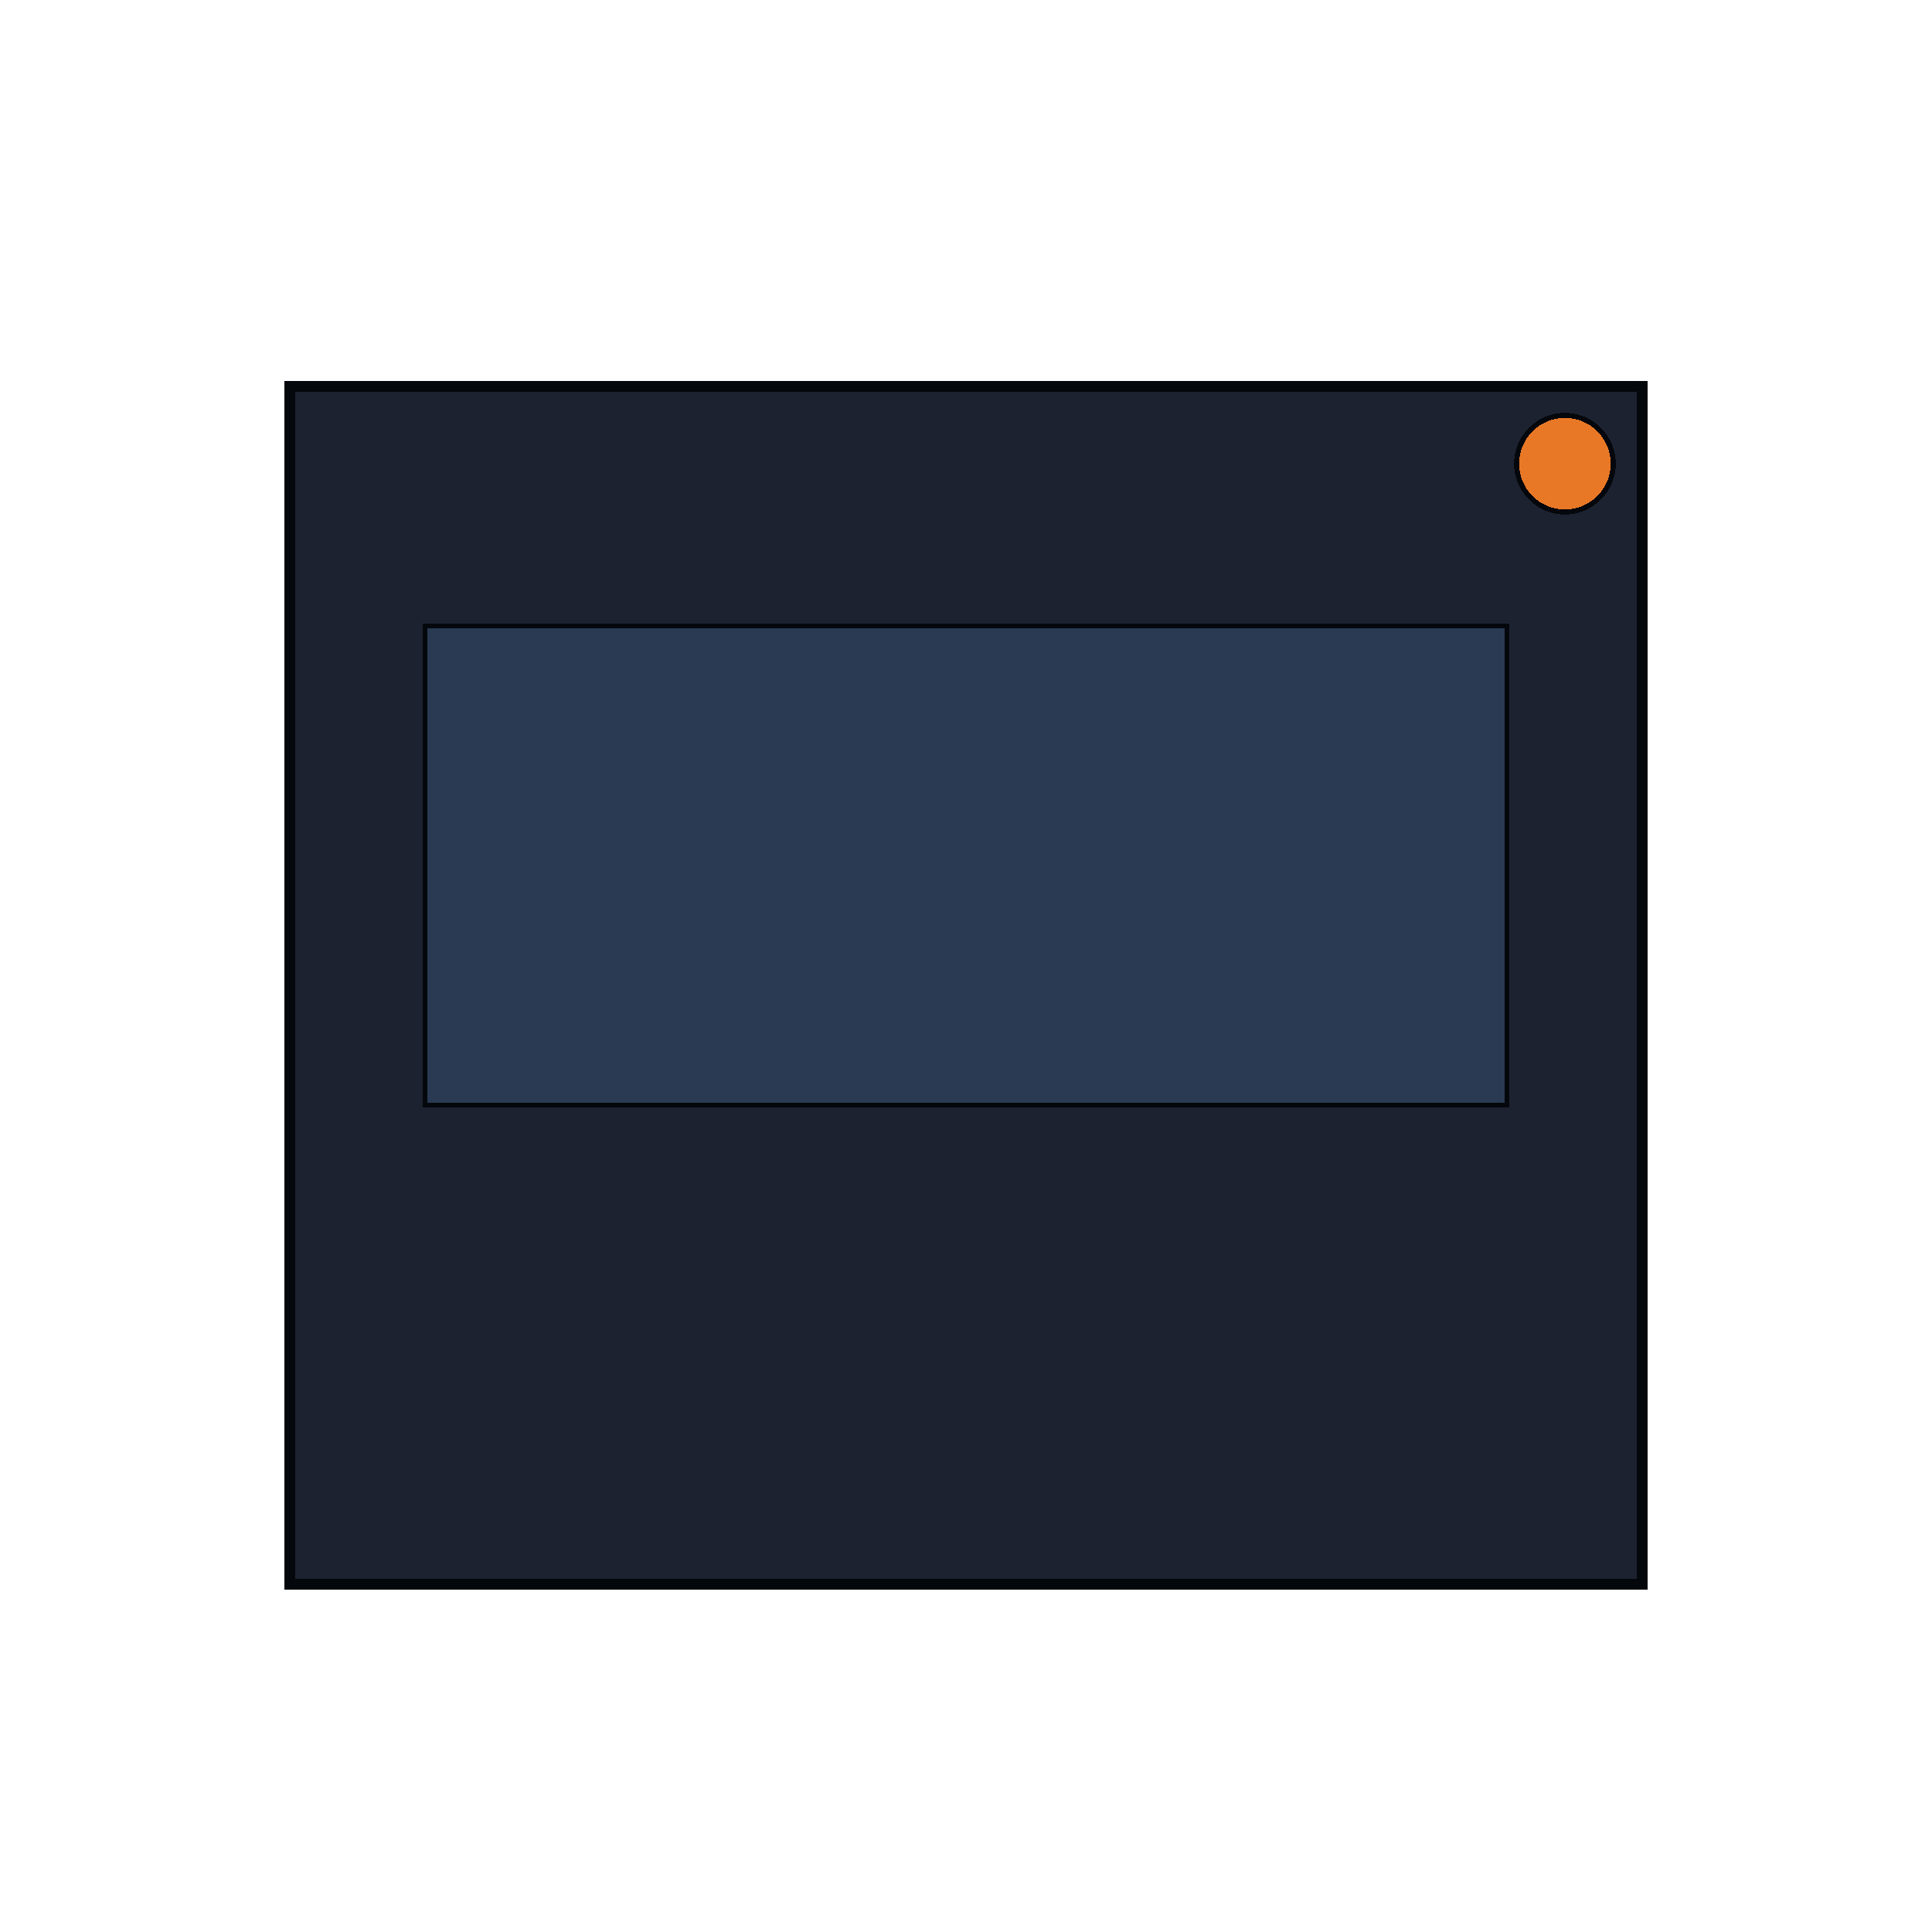
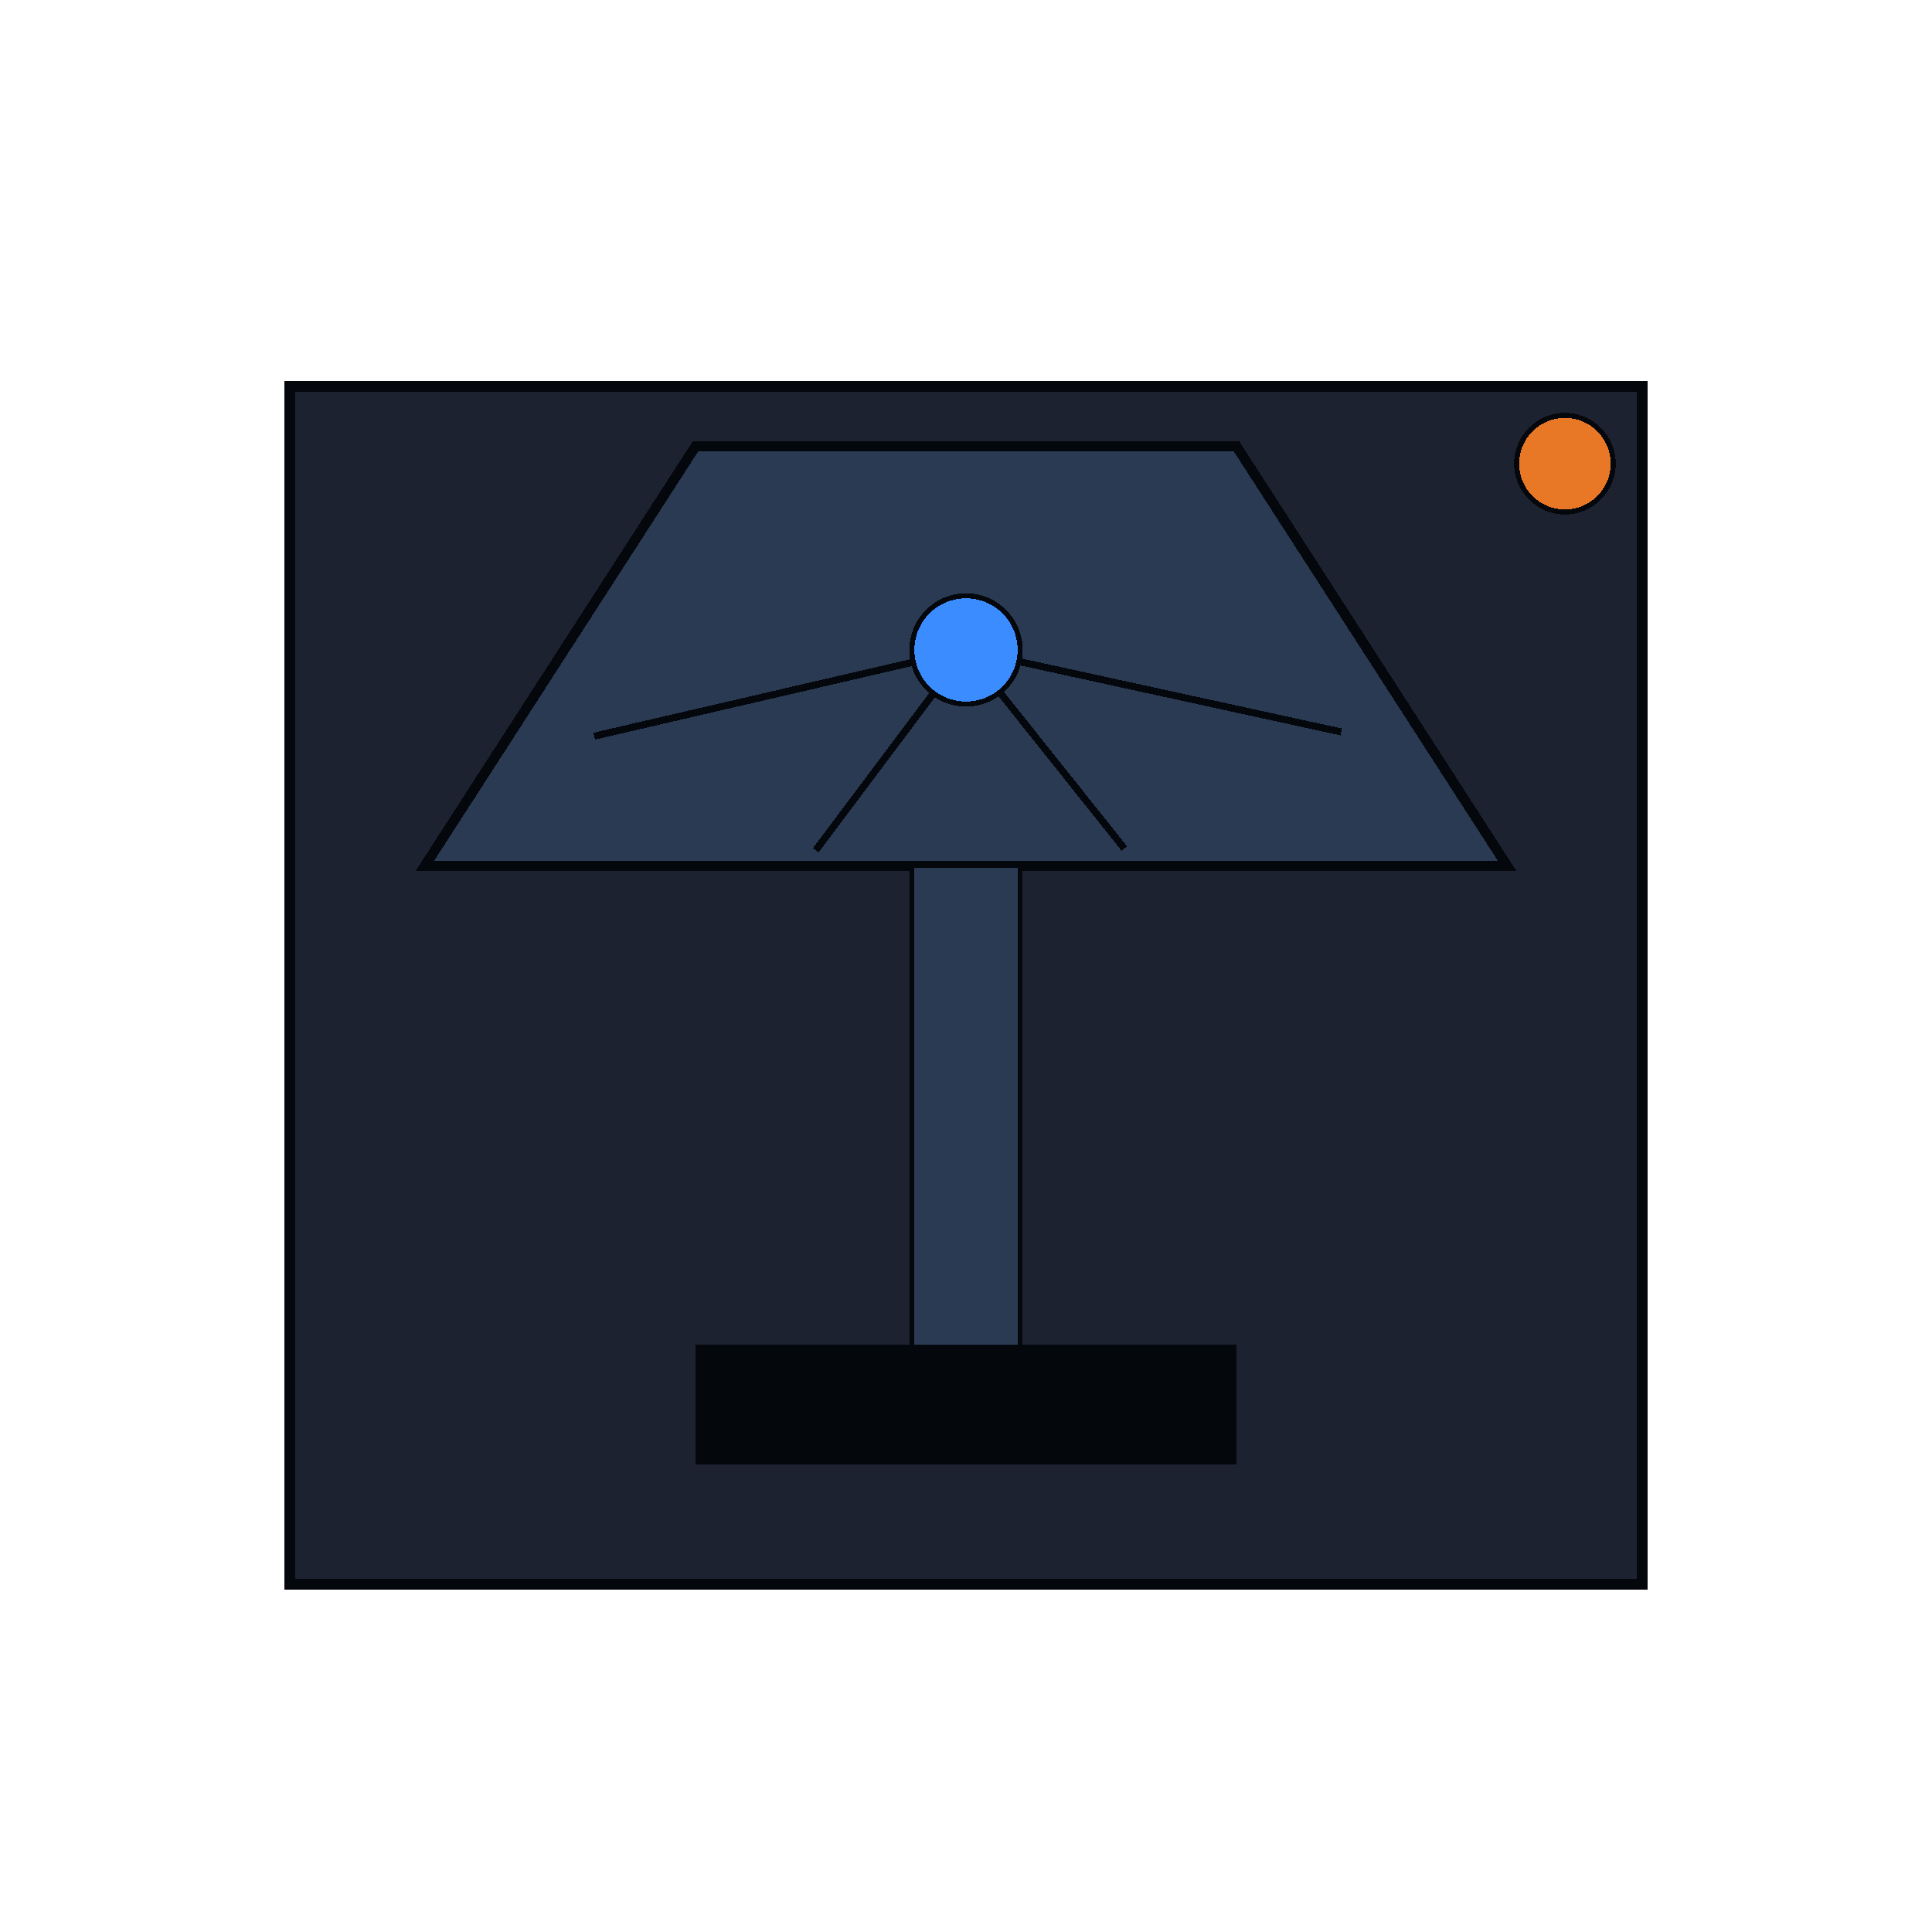
<svg xmlns="http://www.w3.org/2000/svg" viewBox="0 0 192 192" width="192" height="192" shape-rendering="crispEdges">
  <rect x="28.80" y="38.40" width="134.40" height="119.04" fill="#1c2230" stroke="#04070c" stroke-width="1.00" />
-   <rect x="42.24" y="62.21" width="107.52" height="47.62" fill="#2a3a52" stroke="#04070c" stroke-width="0.50" />
+   <polygon points="42.24,86.02 149.76,86.02 122.88,44.35 69.12,44.35" fill="#2a3a52" stroke="#04070c" stroke-width="1.00" />
+   <line x1="96.00" y1="64.59" x2="133.29" y2="72.74" stroke="#04070c" stroke-width="0.70" />
+   <line x1="96.00" y1="64.59" x2="111.73" y2="84.32" stroke="#04070c" stroke-width="0.70" />
+   <line x1="96.00" y1="64.59" x2="81.07" y2="84.49" stroke="#04070c" stroke-width="0.70" />
+   <line x1="96.00" y1="64.59" x2="59.05" y2="73.16" stroke="#04070c" stroke-width="0.70" />
+   <circle cx="96.00" cy="64.59" r="5.38" fill="#3a8cff" stroke="#04070c" stroke-width="0.50" />
+   <rect x="90.62" y="86.02" width="10.75" height="53.57" fill="#2a3a52" stroke="#04070c" stroke-width="0.50" />
+   <rect x="69.12" y="133.63" width="53.76" height="11.90" fill="#04070c" />
  <circle cx="155.52" cy="46.08" r="4.80" fill="#e87826" stroke="#04070c" stroke-width="0.50" />
</svg>
